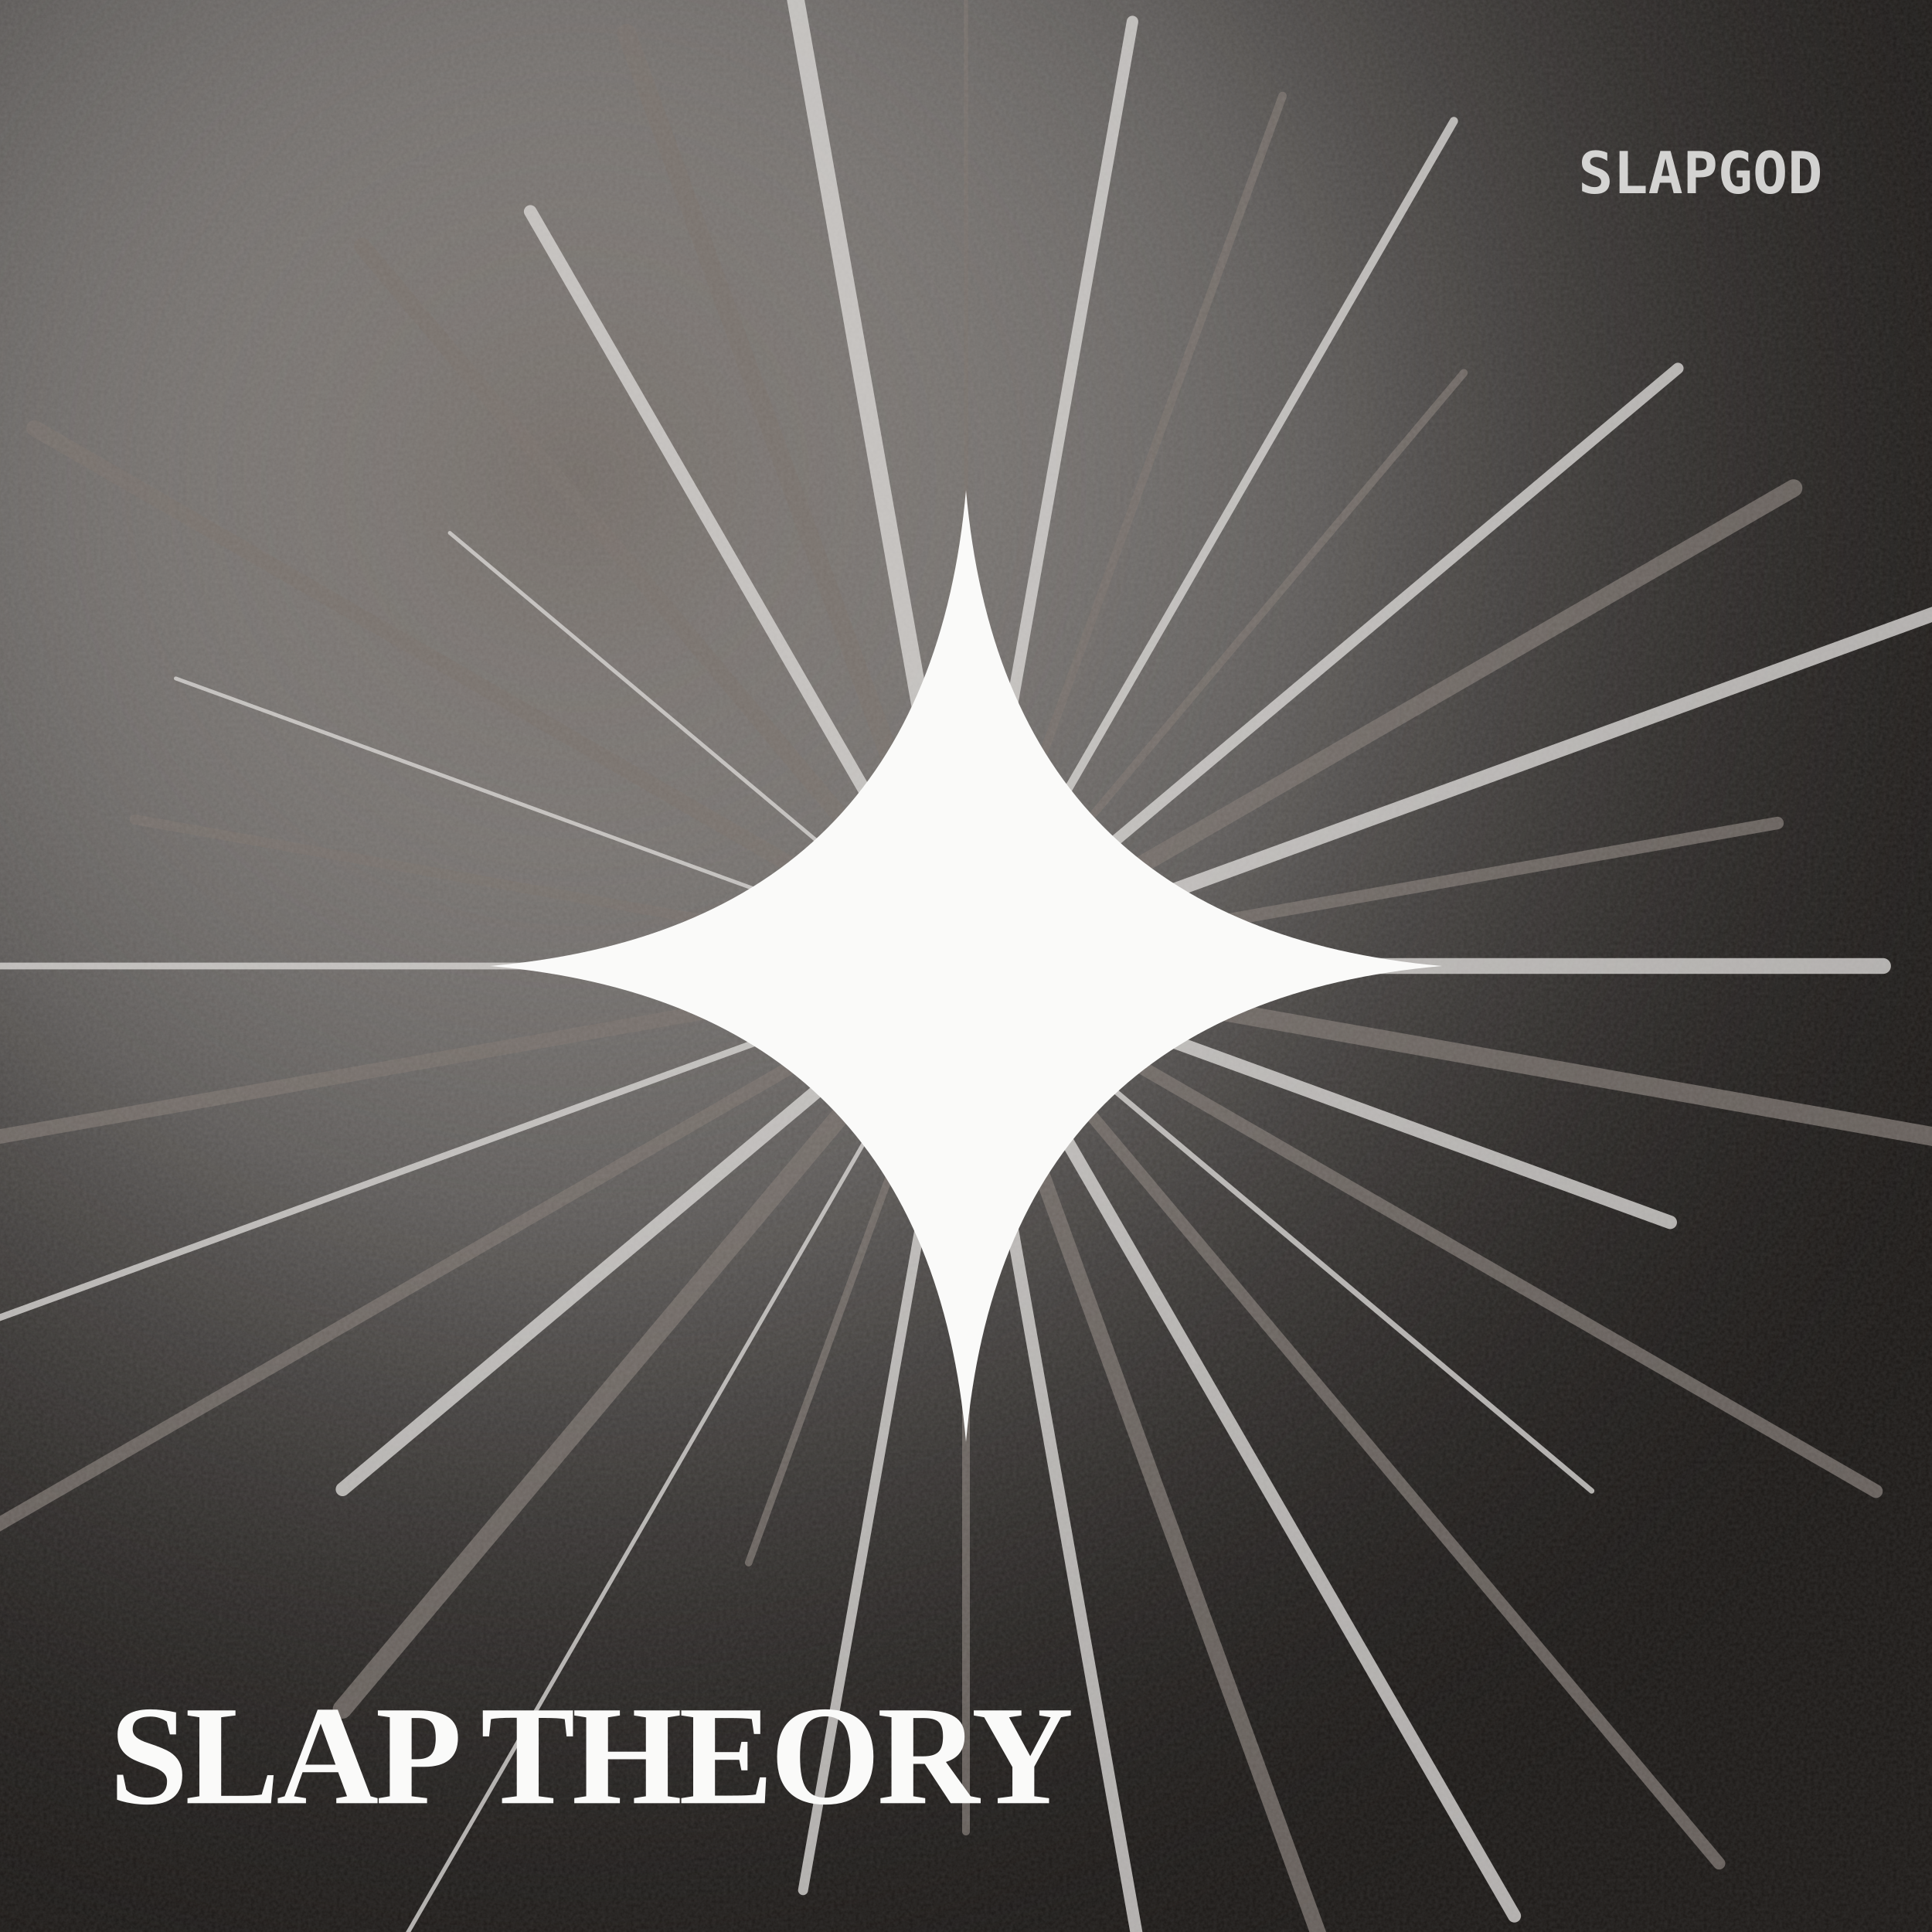
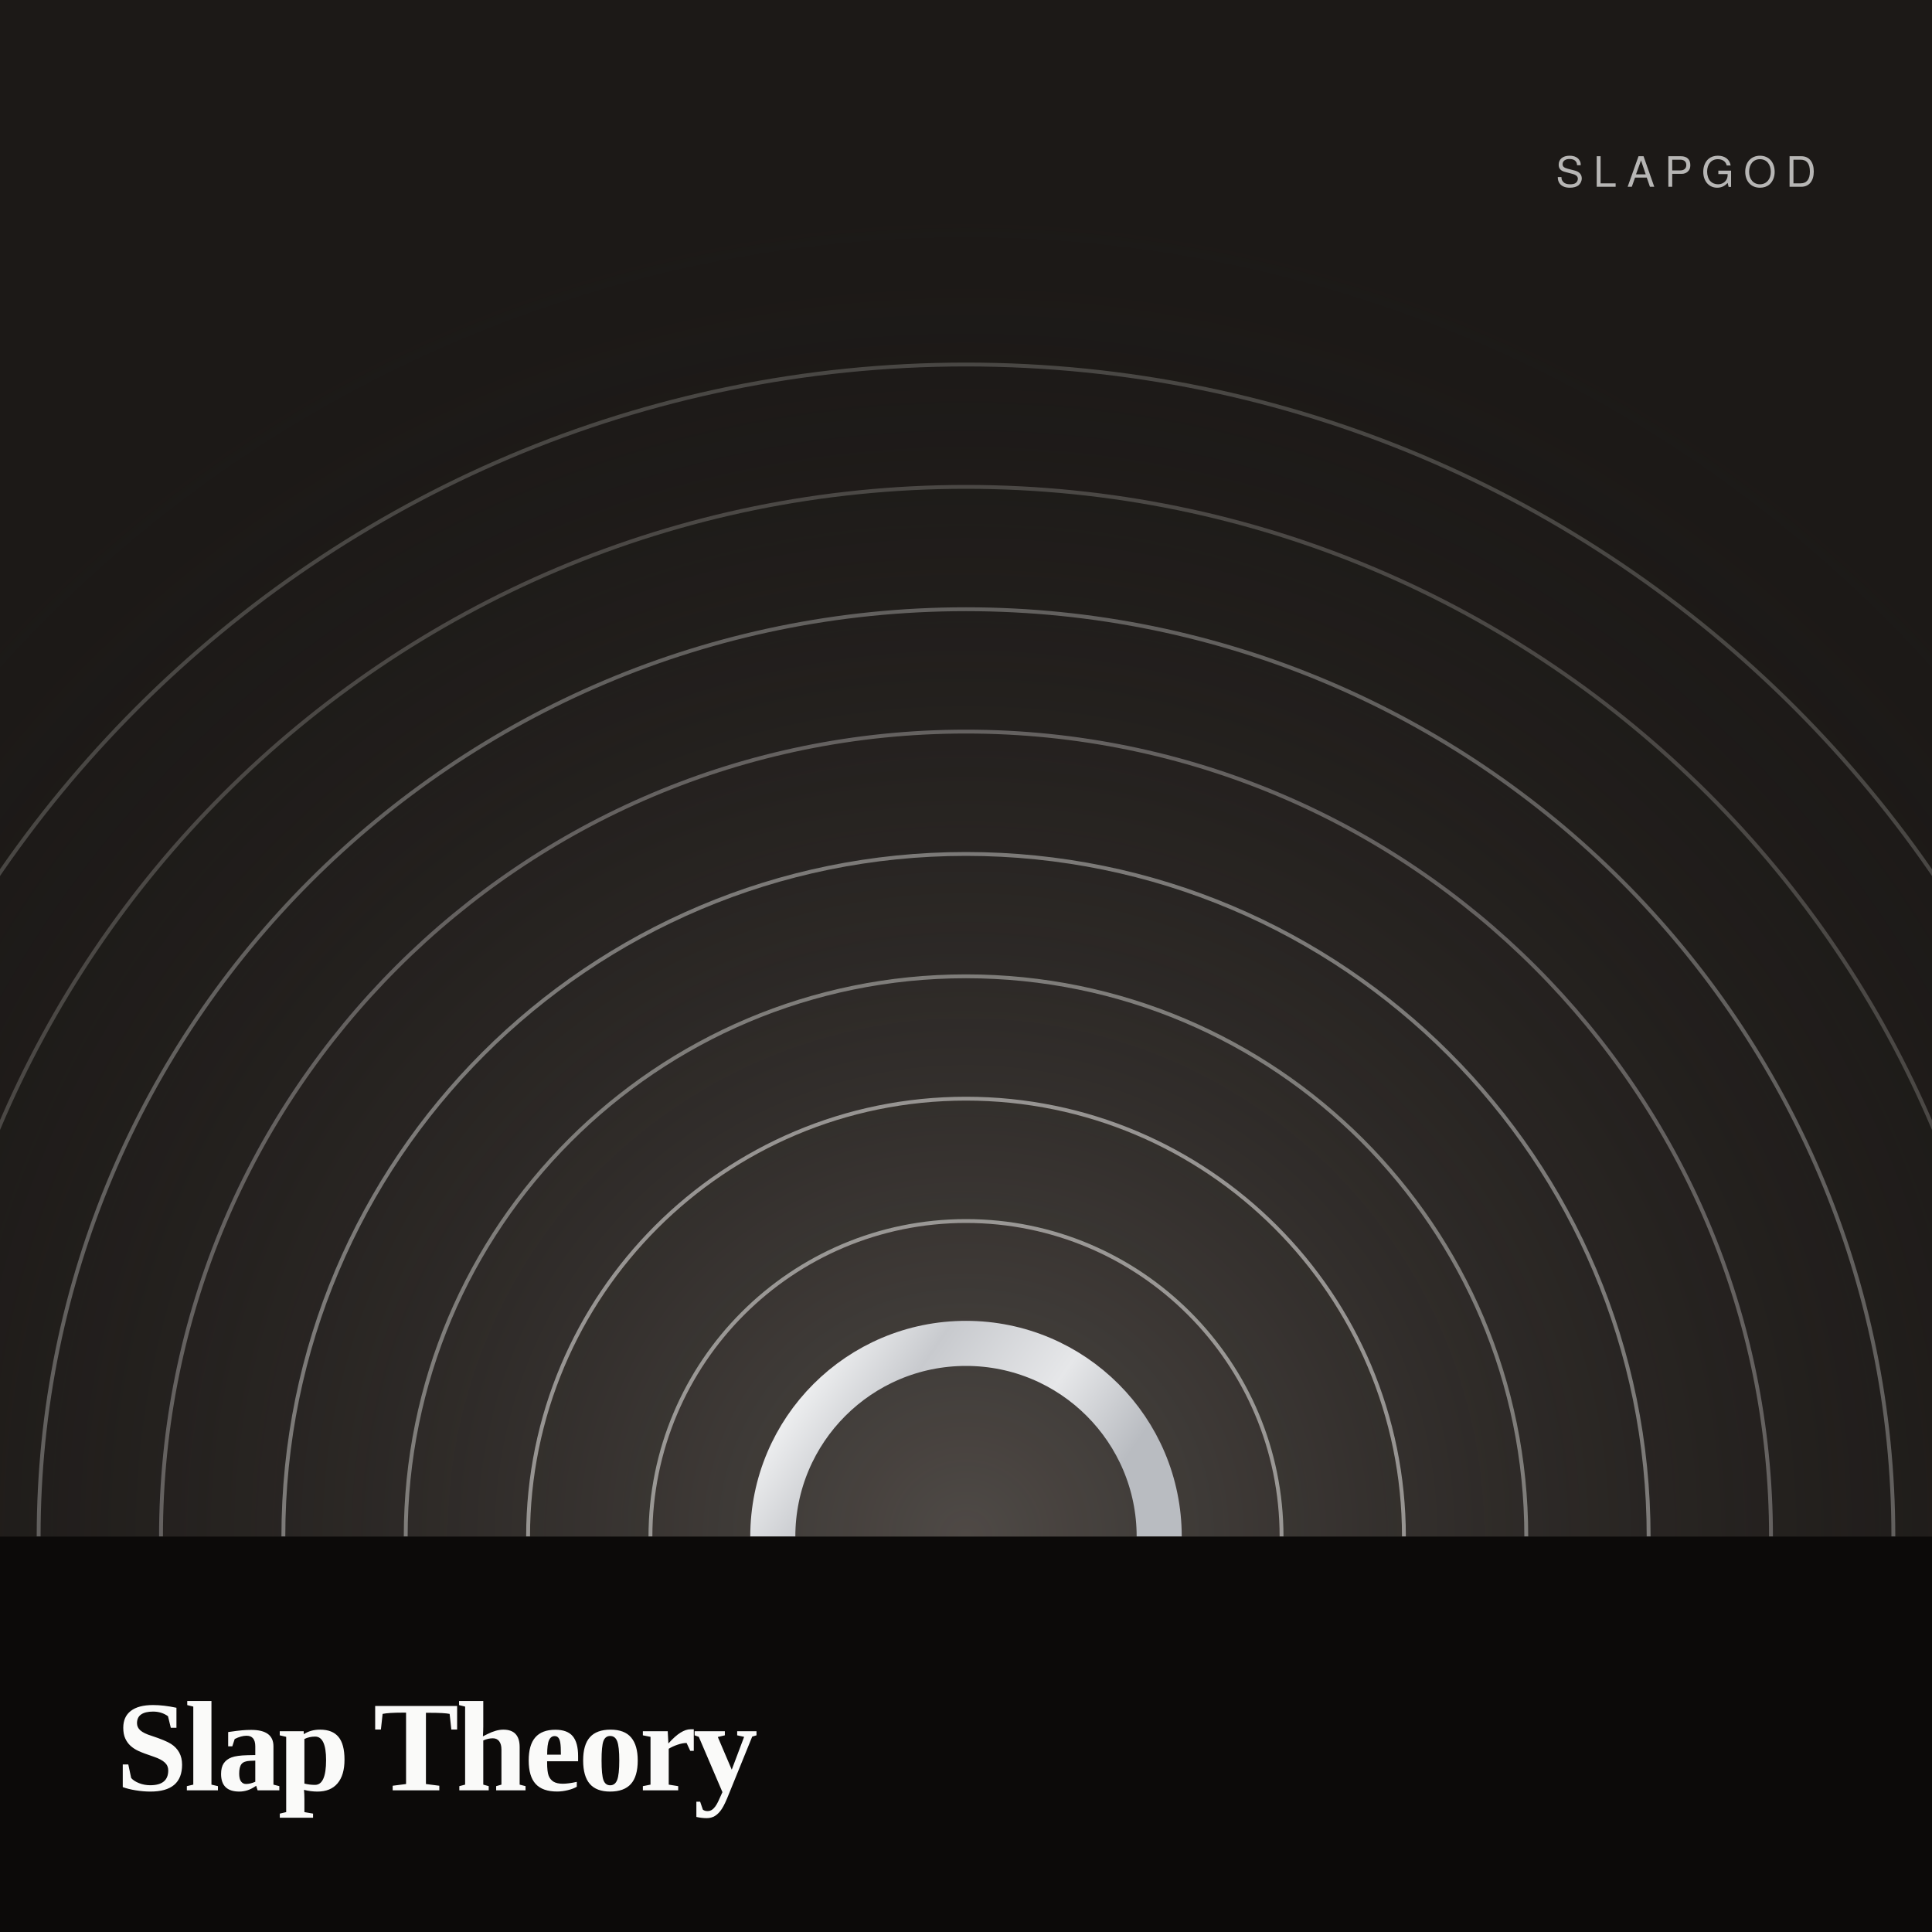
<svg xmlns="http://www.w3.org/2000/svg" viewBox="0 0 600 600" width="600" height="600">
  <defs>
-     <radialGradient id="g1-slaptheorydrums" cx="30%" cy="25%" r="85%">
-       <stop offset="0" stop-color="#78716C" stop-opacity=".95" />
-       <stop offset=".45" stop-color="#D6D3D1" stop-opacity=".35" />
-       <stop offset="1" stop-color="#0C0A09" stop-opacity="0" />
+     <linearGradient id="sv-slaptheorydrums" x1="0" y1="0" x2="1" y2=".35">
+       <stop offset="0" stop-color="#A8AAAD" />
+       <stop offset=".13" stop-color="#F0F1F2" />
+       <stop offset=".38" stop-color="#C8CACE" />
+       <stop offset=".72" stop-color="#E6E7E9" />
+       <stop offset="1" stop-color="#B9BCC1" />
+     </linearGradient>
+     <radialGradient id="ag-slaptheorydrums" cx="300" cy="477.2" r="420" gradientUnits="userSpaceOnUse">
+       <stop offset="0" stop-color="#78716C" stop-opacity=".55" />
+       <stop offset="1" stop-color="#1C1917" stop-opacity="0" />
    </radialGradient>
-     <linearGradient id="g2-slaptheorydrums" x1="0" y1="0" x2="1" y2="1">
-       <stop offset="0" stop-color="#78716C" />
-       <stop offset=".5" stop-color="#D6D3D1" />
-       <stop offset="1" stop-color="#FAFAF9" />
-     </linearGradient>
-     <filter id="grain-slaptheorydrums" x="0" y="0" width="100%" height="100%">
-       <feTurbulence type="fractalNoise" baseFrequency=".9" numOctaves="2" stitchTiles="stitch" />
-       <feColorMatrix values="0 0 0 0 1  0 0 0 0 1  0 0 0 0 1  0 0 0 .09 0" />
-     </filter>
-     <filter id="soft-slaptheorydrums">
-       <feGaussianBlur stdDeviation="18" />
-     </filter>
  </defs>
-   <rect width="600" height="600" fill="#0C0A09" />
  <rect width="600" height="600" fill="#1C1917" />
-   <rect width="600" height="600" fill="url(#g1-slaptheorydrums)" />
-   <line x1="300" y1="300" x2="584.8" y2="300" stroke="#D6D3D1" stroke-width="4.9" stroke-linecap="round" stroke-opacity=".8" />
-   <line x1="300" y1="300" x2="628.9" y2="358" stroke="#78716C" stroke-width="5.9" stroke-linecap="round" stroke-opacity=".8" />
-   <line x1="300" y1="300" x2="518.7" y2="379.6" stroke="#D6D3D1" stroke-width="4.2" stroke-linecap="round" stroke-opacity=".8" />
-   <line x1="300" y1="300" x2="582.6" y2="463.1" stroke="#78716C" stroke-width="4.2" stroke-linecap="round" stroke-opacity=".8" />
-   <line x1="300" y1="300" x2="494.3" y2="463" stroke="#D6D3D1" stroke-width="1.7" stroke-linecap="round" stroke-opacity=".8" />
-   <line x1="300" y1="300" x2="533.9" y2="578.7" stroke="#78716C" stroke-width="3.8" stroke-linecap="round" stroke-opacity=".8" />
-   <line x1="300" y1="300" x2="470.3" y2="595" stroke="#D6D3D1" stroke-width="4.1" stroke-linecap="round" stroke-opacity=".8" />
-   <line x1="300" y1="300" x2="412.3" y2="608.4" stroke="#78716C" stroke-width="4.9" stroke-linecap="round" stroke-opacity=".8" />
-   <line x1="300" y1="300" x2="364" y2="663.1" stroke="#D6D3D1" stroke-width="3.8" stroke-linecap="round" stroke-opacity=".8" />
-   <line x1="300" y1="300" x2="300" y2="568.8" stroke="#78716C" stroke-width="2.4" stroke-linecap="round" stroke-opacity=".8" />
-   <line x1="300" y1="300" x2="249.4" y2="587" stroke="#D6D3D1" stroke-width="3.1" stroke-linecap="round" stroke-opacity=".8" />
-   <line x1="300" y1="300" x2="232.5" y2="485.3" stroke="#78716C" stroke-width="2.3" stroke-linecap="round" stroke-opacity=".8" />
-   <line x1="300" y1="300" x2="105.7" y2="636.5" stroke="#D6D3D1" stroke-width="1.3" stroke-linecap="round" stroke-opacity=".8" />
-   <line x1="300" y1="300" x2="106.3" y2="530.8" stroke="#78716C" stroke-width="5.9" stroke-linecap="round" stroke-opacity=".8" />
-   <line x1="300" y1="300" x2="106.4" y2="462.5" stroke="#D6D3D1" stroke-width="4.3" stroke-linecap="round" stroke-opacity=".8" />
-   <line x1="300" y1="300" x2="-2.1" y2="474.4" stroke="#78716C" stroke-width="4.2" stroke-linecap="round" stroke-opacity=".8" />
-   <line x1="300" y1="300" x2="-16.6" y2="415.2" stroke="#D6D3D1" stroke-width="2.1" stroke-linecap="round" stroke-opacity=".8" />
-   <line x1="300" y1="300" x2="-41.2" y2="360.2" stroke="#78716C" stroke-width="4.5" stroke-linecap="round" stroke-opacity=".8" />
-   <line x1="300" y1="300" x2="-18.9" y2="300" stroke="#D6D3D1" stroke-width="2.1" stroke-linecap="round" stroke-opacity=".8" />
-   <line x1="300" y1="300" x2="41.8" y2="254.5" stroke="#78716C" stroke-width="3.1" stroke-linecap="round" stroke-opacity=".8" />
-   <line x1="300" y1="300" x2="54.6" y2="210.7" stroke="#D6D3D1" stroke-width="1.2" stroke-linecap="round" stroke-opacity=".8" />
-   <line x1="300" y1="300" x2="10.7" y2="133" stroke="#78716C" stroke-width="5" stroke-linecap="round" stroke-opacity=".8" />
-   <line x1="300" y1="300" x2="139.7" y2="165.5" stroke="#D6D3D1" stroke-width="1.2" stroke-linecap="round" stroke-opacity=".8" />
-   <line x1="300" y1="300" x2="112.5" y2="76.5" stroke="#78716C" stroke-width="5.3" stroke-linecap="round" stroke-opacity=".8" />
-   <line x1="300" y1="300" x2="164.7" y2="65.7" stroke="#D6D3D1" stroke-width="4" stroke-linecap="round" stroke-opacity=".8" />
-   <line x1="300" y1="300" x2="194.6" y2="10.4" stroke="#78716C" stroke-width="5.9" stroke-linecap="round" stroke-opacity=".8" />
-   <line x1="300" y1="300" x2="240.5" y2="-37.6" stroke="#D6D3D1" stroke-width="5.4" stroke-linecap="round" stroke-opacity=".8" />
-   <line x1="300" y1="300" x2="300" y2="-50.6" stroke="#78716C" stroke-width="1.3" stroke-linecap="round" stroke-opacity=".8" />
-   <line x1="300" y1="300" x2="351.7" y2="6.7" stroke="#D6D3D1" stroke-width="3.6" stroke-linecap="round" stroke-opacity=".8" />
-   <line x1="300" y1="300" x2="398.3" y2="29.8" stroke="#78716C" stroke-width="2.6" stroke-linecap="round" stroke-opacity=".8" />
-   <line x1="300" y1="300" x2="451.5" y2="37.6" stroke="#D6D3D1" stroke-width="2.6" stroke-linecap="round" stroke-opacity=".8" />
-   <line x1="300" y1="300" x2="454.6" y2="115.8" stroke="#78716C" stroke-width="2.4" stroke-linecap="round" stroke-opacity=".8" />
-   <line x1="300" y1="300" x2="521.1" y2="114.4" stroke="#D6D3D1" stroke-width="3.5" stroke-linecap="round" stroke-opacity=".8" />
-   <line x1="300" y1="300" x2="557" y2="151.6" stroke="#78716C" stroke-width="5.5" stroke-linecap="round" stroke-opacity=".8" />
-   <line x1="300" y1="300" x2="657.8" y2="169.8" stroke="#D6D3D1" stroke-width="4.5" stroke-linecap="round" stroke-opacity=".8" />
-   <line x1="300" y1="300" x2="552" y2="255.6" stroke="#78716C" stroke-width="3.9" stroke-linecap="round" stroke-opacity=".8" />
-   <path d="M300,152.2 Q312,288 447.8,300 Q312,312 300,447.8 Q288,312 152.2,300 Q288,288 300,152.2Z" fill="#FAFAF9" />
-   <rect width="600" height="600" filter="url(#grain-slaptheorydrums)" />
-   <g font-family="Georgia, 'Times New Roman', serif" font-weight="700" fill="#FAFAF9">
-     <text x="34" y="560" font-size="44" letter-spacing="-1">SLAP THEORY</text>
-     <text x="566" y="60" font-size="18" text-anchor="end" fill-opacity=".8" font-family="Menlo, monospace">SLAPGOD</text>
+   <rect width="600" height="600" fill="url(#ag-slaptheorydrums)" />
+   <path d="M240 477.2 A60 60 0 0 1 360 477.2" fill="none" stroke="url(#sv-slaptheorydrums)" stroke-opacity="1" stroke-width="14" />
+   <path d="M202 477.2 A98 98 0 0 1 398 477.2" fill="none" stroke="#FAFAF9" stroke-opacity="0.5" stroke-width="1.2" />
+   <path d="M164 477.2 A136 136 0 0 1 436 477.2" fill="none" stroke="#FAFAF9" stroke-opacity="0.5" stroke-width="1.2" />
+   <path d="M126 477.2 A174 174 0 0 1 474 477.2" fill="none" stroke="#FAFAF9" stroke-opacity="0.4" stroke-width="1.2" />
+   <path d="M88 477.2 A212 212 0 0 1 512 477.2" fill="none" stroke="#FAFAF9" stroke-opacity="0.4" stroke-width="1.2" />
+   <path d="M50 477.2 A250 250 0 0 1 550 477.2" fill="none" stroke="#FAFAF9" stroke-opacity="0.3" stroke-width="1.2" />
+   <path d="M12 477.2 A288 288 0 0 1 588 477.2" fill="none" stroke="#FAFAF9" stroke-opacity="0.3" stroke-width="1.2" />
+   <path d="M-26 477.2 A326 326 0 0 1 626 477.2" fill="none" stroke="#FAFAF9" stroke-opacity="0.2" stroke-width="1.2" />
+   <path d="M-64 477.2 A364 364 0 0 1 664 477.2" fill="none" stroke="#FAFAF9" stroke-opacity="0.2" stroke-width="1.2" />
+   <rect y="477.2" width="600" height="122.8" fill="#0C0A09" />
+   <g fill="#FAFAF9">
+     <text x="36" y="556" font-family="Georgia, 'Times New Roman', serif" font-weight="700" font-size="40" letter-spacing="-1">Slap Theory</text>
+     <text x="564" y="58" font-family="Helvetica, Arial, sans-serif" font-size="13" letter-spacing="3" text-anchor="end" fill-opacity=".7">SLAPGOD</text>
  </g>
</svg>
